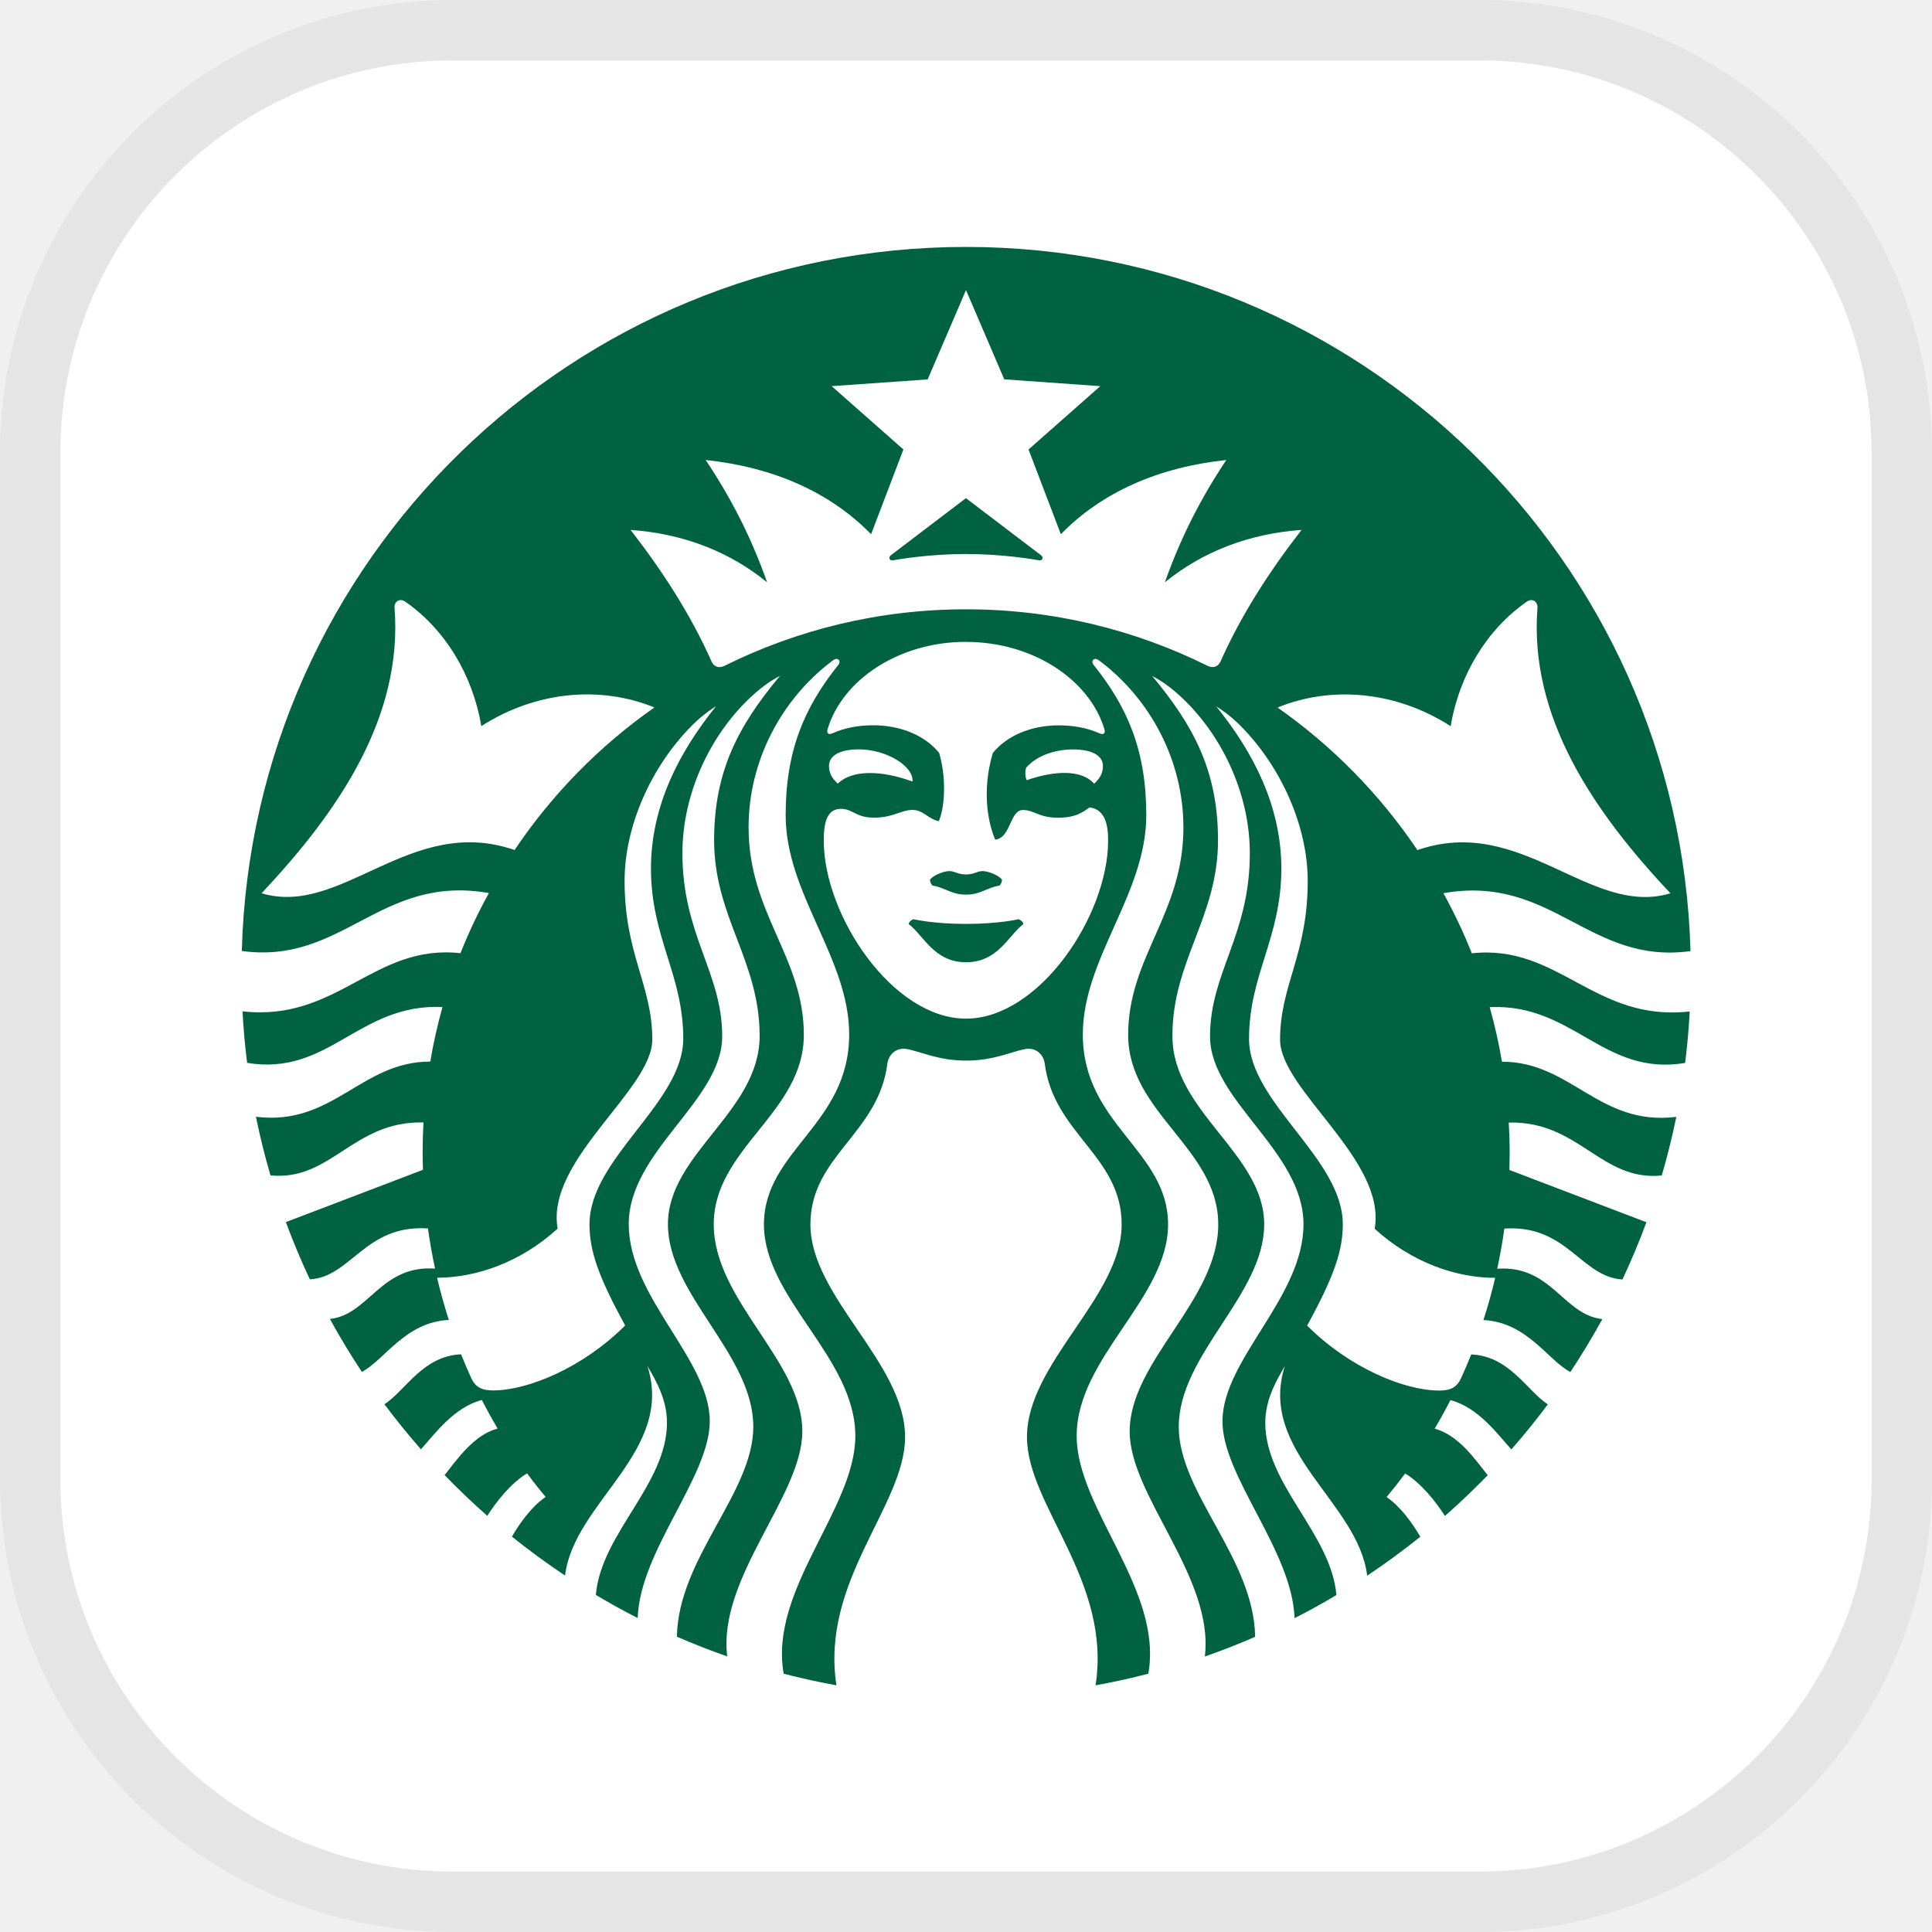
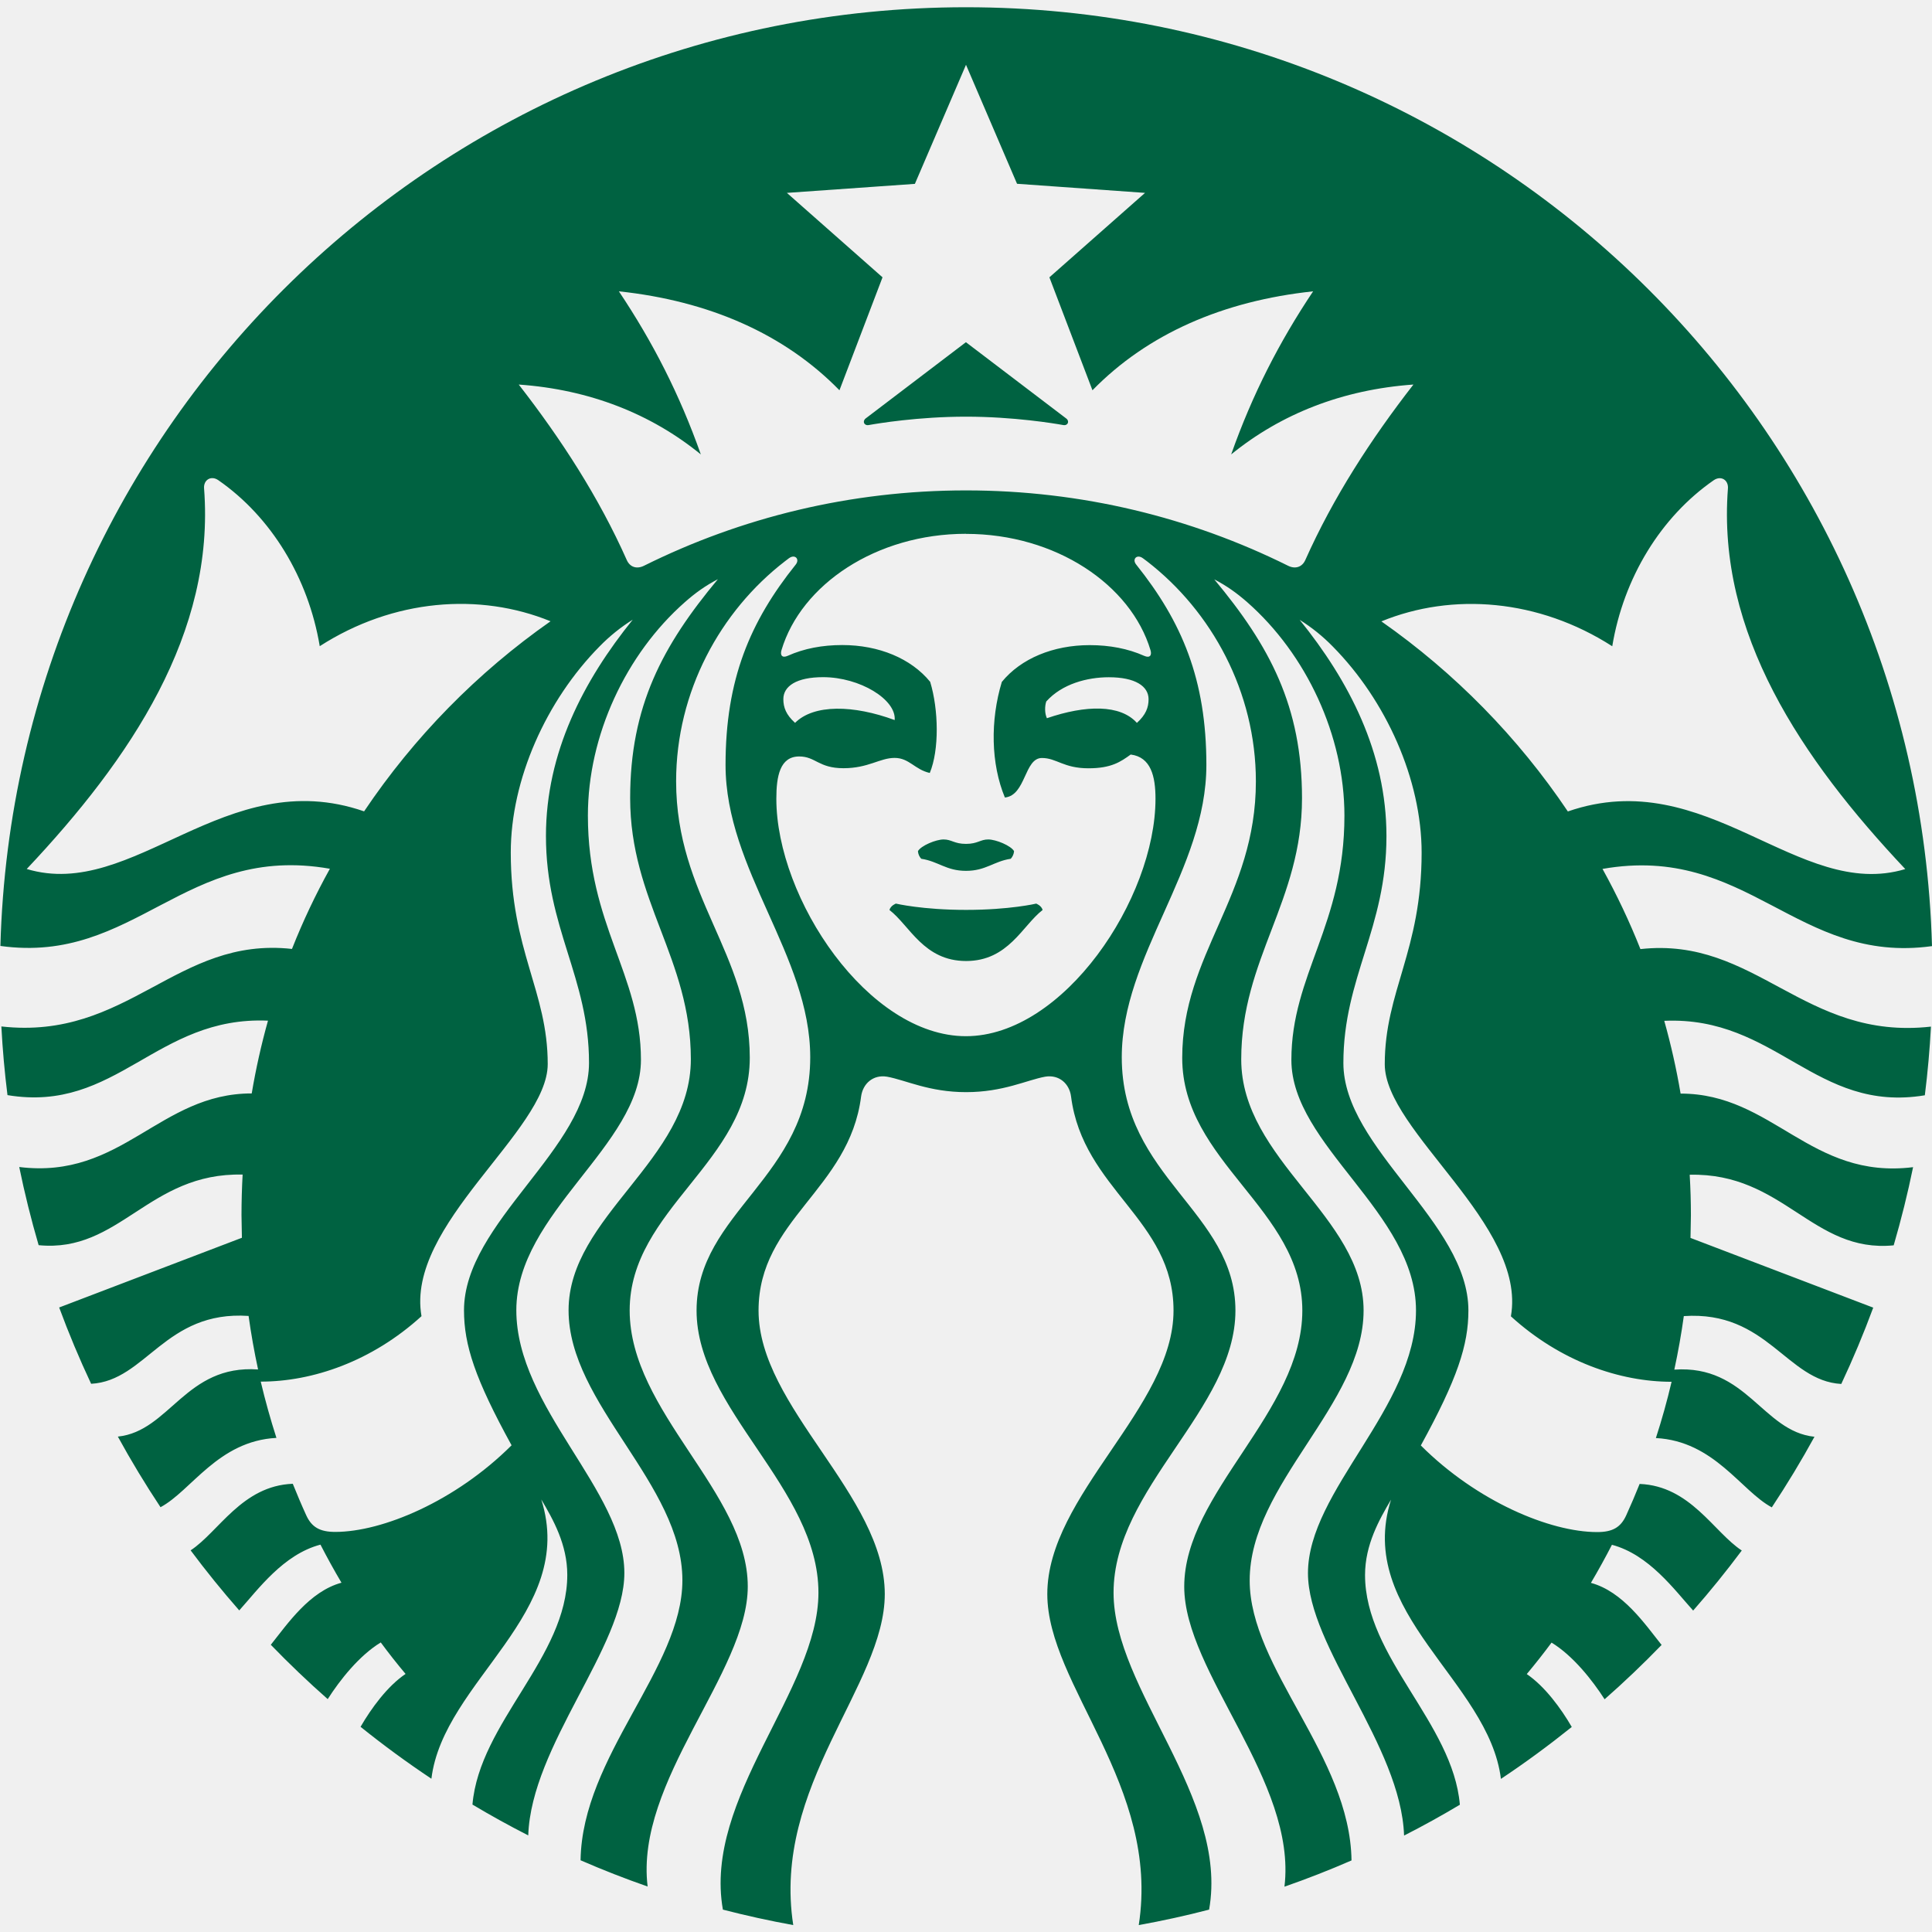
- <svg xmlns="http://www.w3.org/2000/svg" viewBox="0 0 32 32">
-   <rect x=".5" y=".5" width="31" height="31" rx="7" fill="#fff" stroke="#e5e5e5" />
-   <path transform="translate(4 4)" fill="#006241" d="M13.207 5.28c-.105-.019-.613-.104-1.207-.104s-1.102.085-1.207.104c-.06.011-.084-.048-.038-.083.042-.031 1.244-.946 1.244-.946l1.244.946c.047.034.024.094-.036.083zm-2.078 5.945s-.064.023-.08.079c.252.194.426.634.952.634s.7-.441.951-.634c-.016-.056-.08-.079-.08-.079s-.329.078-.871.078c-.542 0-.871-.078-.871-.078zM12 10.483c-.146 0-.178-.055-.278-.055-.095 0-.279.076-.319.145a.154.154 0 00.041.095c.213.032.309.15.556.15.247 0 .343-.118.556-.15a.158.158 0 00.041-.095c-.04-.069-.224-.144-.319-.145-.1-.001-.132.055-.278.055zm11.987 2.27a11.964 11.964 0 01-.076.853c-1.359.225-1.845-.986-3.237-.925.083.295.151.596.203.904 1.148-.001 1.611 1.072 2.888.914-.067.328-.148.652-.241.971-1.01.099-1.366-.904-2.534-.877.01.166.015.335.015.504l-.005.281 2.27.866a12.04 12.04 0 01-.397.948c-.682-.038-.917-.913-1.956-.843a9.088 9.088 0 01-.118.665c.901-.063 1.095.767 1.741.834a12.232 12.232 0 01-.53.877c-.383-.205-.714-.823-1.44-.861a8.604 8.604 0 00.195-.699c-.643 0-1.379-.251-1.996-.813.2-1.139-1.567-2.298-1.567-3.132 0-.906.458-1.407.458-2.628 0-.906-.44-1.889-1.104-2.561a2.217 2.217 0 00-.411-.331c.61.755 1.078 1.649 1.078 2.686 0 1.15-.535 1.757-.535 2.819 0 1.061 1.553 1.98 1.553 3.074 0 .43-.138.851-.591 1.677.697.696 1.605 1.076 2.191 1.076.19 0 .292-.058.36-.207a9.092 9.092 0 00.167-.391c.631.025.92.598 1.269.827-.192.257-.393.506-.604.746-.234-.259-.549-.695-1.009-.817a9.209 9.209 0 01-.261.473c.397.108.668.508.878.771a12.13 12.13 0 01-.708.675c-.153-.238-.392-.541-.659-.704a8.364 8.364 0 01-.308.391c.227.154.428.431.559.657-.283.227-.576.443-.88.645-.15-1.219-1.814-2.055-1.365-3.469-.147.249-.323.561-.323.936 0 1.024 1.091 1.837 1.178 2.854-.226.135-.457.263-.693.383-.039-1.119-1.194-2.342-1.194-3.26 0-1.025 1.342-2.054 1.342-3.264 0-1.21-1.548-2.048-1.548-3.111 0-1.062.659-1.673.659-3.034 0-.997-.474-2.006-1.206-2.651-.13-.114-.257-.205-.411-.285.69.828 1.09 1.579 1.09 2.719 0 1.28-.755 1.991-.755 3.244 0 1.254 1.52 1.951 1.52 3.119 0 1.168-1.415 2.153-1.415 3.354 0 1.092 1.247 2.182 1.265 3.478a11.77 11.77 0 01-.833.326c.158-1.309-1.245-2.659-1.245-3.727 0-1.168 1.467-2.171 1.467-3.43 0-1.26-1.492-1.845-1.492-3.138 0-1.292.915-2.007.915-3.435 0-1.113-.549-2.114-1.352-2.734l-.051-.038c-.076-.056-.138.012-.084.078.568.71.872 1.427.872 2.489 0 1.306-1.051 2.367-1.051 3.632 0 1.493 1.412 1.92 1.412 3.146 0 1.225-1.514 2.205-1.514 3.505 0 1.206 1.433 2.545 1.187 3.937a11.665 11.665 0 01-.874.192c.269-1.733-1.136-2.978-1.136-4.112 0-1.228 1.568-2.322 1.568-3.522 0-1.132-1.125-1.501-1.273-2.659-.02-.158-.147-.275-.322-.246-.229.042-.521.192-.982.192-.46 0-.753-.151-.982-.192-.174-.029-.301.088-.322.246-.148 1.158-1.274 1.527-1.274 2.659 0 1.2 1.568 2.294 1.568 3.522 0 1.134-1.405 2.379-1.137 4.112a12.123 12.123 0 01-.874-.192c-.246-1.392 1.187-2.731 1.187-3.937 0-1.3-1.514-2.28-1.514-3.505 0-1.225 1.412-1.652 1.412-3.146 0-1.265-1.052-2.326-1.052-3.632 0-1.062.304-1.78.872-2.489.053-.067-.009-.134-.085-.078l-.05.038c-.802.619-1.351 1.619-1.351 2.732 0 1.428.915 2.143.915 3.435 0 1.292-1.492 1.878-1.492 3.138 0 1.259 1.467 2.262 1.467 3.43 0 1.068-1.403 2.418-1.244 3.727a11.899 11.899 0 01-.833-.326c.019-1.296 1.265-2.386 1.265-3.478 0-1.2-1.414-2.185-1.414-3.354 0-1.169 1.519-1.865 1.519-3.119 0-1.253-.754-1.964-.754-3.244 0-1.14.4-1.891 1.09-2.719-.154.08-.281.171-.41.285-.732.645-1.205 1.654-1.205 2.651 0 1.361.659 1.972.659 3.034 0 1.063-1.548 1.901-1.548 3.111 0 1.21 1.342 2.239 1.342 3.264 0 .918-1.156 2.142-1.194 3.26a11.875 11.875 0 01-.693-.383c.087-1.018 1.178-1.83 1.178-2.854 0-.375-.175-.687-.323-.936.449 1.415-1.216 2.25-1.365 3.469a12.12 12.12 0 01-.88-.645c.131-.226.331-.503.559-.657a7.913 7.913 0 01-.308-.391c-.268.163-.507.466-.659.704a12.246 12.246 0 01-.707-.675c.21-.263.481-.663.878-.771a9.043 9.043 0 01-.261-.473c-.461.121-.775.557-1.009.817a12.141 12.141 0 01-.604-.746c.349-.229.638-.803 1.269-.827.053.131.108.262.167.391.068.149.171.207.36.207.586 0 1.493-.38 2.191-1.076-.454-.826-.591-1.246-.591-1.677 0-1.094 1.553-2.012 1.553-3.074 0-1.062-.535-1.669-.535-2.819 0-1.036.468-1.931 1.078-2.686a2.217 2.217 0 00-.411.331c-.664.672-1.104 1.655-1.104 2.561 0 1.221.459 1.723.459 2.628 0 .834-1.768 1.994-1.568 3.132-.617.562-1.353.813-1.997.813a9.305 9.305 0 00.195.699c-.725.038-1.057.657-1.44.861a12.087 12.087 0 01-.53-.877c.645-.067.84-.897 1.742-.834a9.127 9.127 0 01-.118-.665c-1.038-.07-1.273.806-1.956.843a12.04 12.04 0 01-.397-.948l2.27-.866-.005-.281c0-.17.005-.338.014-.504-1.169-.027-1.525.976-2.534.877a12.106 12.106 0 01-.241-.971c1.277.158 1.74-.915 2.888-.914a8.748 8.748 0 01.202-.904c-1.392-.06-1.878 1.151-3.236.925a11.735 11.735 0 01-.076-.853c1.579.176 2.172-1.122 3.61-.963a8.43 8.43 0 01.471-.996c-1.803-.317-2.415 1.191-4.093.959C.181 5.28 5.484.09 12 .09S23.819 5.28 24 11.753c-1.679.232-2.291-1.276-4.093-.959.177.32.335.653.471.996 1.437-.159 2.03 1.14 3.609.963zm-17.147-5.035c-.884-.361-1.954-.278-2.868.309-.142-.85-.603-1.606-1.26-2.062-.091-.063-.185-.003-.177.102.139 1.797-.911 3.357-2.203 4.728 1.331.4 2.465-1.314 4.191-.716a9.036 9.036 0 012.317-2.362zM12 6.631c-1.114 0-2.048.63-2.292 1.445-.019.062.007.103.079.07.201-.09.428-.133.676-.133.455 0 .855.167 1.092.457.105.346.114.846-.005 1.132-.187-.042-.255-.187-.437-.187-.183 0-.325.128-.635.128-.31 0-.346-.146-.55-.146-.24 0-.284.247-.284.525 0 1.242 1.141 2.95 2.355 2.95 1.214 0 2.355-1.709 2.355-2.95 0-.279-.057-.517-.308-.549-.125.09-.24.171-.525.171-.31 0-.396-.128-.578-.128-.22 0-.198.465-.46.491-.174-.419-.183-.957-.038-1.436.237-.29.637-.457 1.092-.457.248 0 .477.044.676.133.072.032.098-.008.079-.07-.244-.814-1.177-1.445-2.292-1.445zm1.774 1.782c-.267 0-.581.082-.777.301-.02.06-.02.148.008.208.484-.166.912-.172 1.118.058.11-.1.145-.19.145-.294 0-.161-.164-.273-.494-.273zm-3.898.567c.234-.234.726-.224 1.238-.035.022-.255-.433-.533-.889-.533-.331 0-.494.112-.494.273 0 .104.035.195.145.294zm7.68-4.203c-.88.063-1.644.365-2.262.868.263-.744.596-1.395 1.018-2.026-1.12.119-2.057.529-2.741 1.229l-.535-1.403 1.188-1.049-1.59-.113L12 .805l-.635 1.479-1.59.112 1.188 1.049-.535 1.403c-.684-.7-1.621-1.11-2.74-1.229.422.631.755 1.282 1.018 2.026-.618-.504-1.382-.806-2.262-.868.528.679.996 1.402 1.342 2.18.039.088.123.116.214.071 1.205-.599 2.563-.936 4-.936 1.437 0 2.795.337 4.001.936.091.045.175.016.214-.071.347-.778.815-1.501 1.343-2.18zm1.921 5.303c1.726-.598 2.86 1.116 4.191.716-1.292-1.371-2.342-2.932-2.203-4.728.008-.105-.086-.165-.177-.102-.657.456-1.119 1.211-1.26 2.062-.914-.587-1.984-.671-2.868-.309a9.043 9.043 0 012.317 2.362z" />
+ <svg xmlns="http://www.w3.org/2000/svg" viewBox="0 0 24 24" width="48" height="48">
+   <path fill="#006241" d="M13.207 5.28c-.105-.019-.613-.104-1.207-.104s-1.102.085-1.207.104c-.06.011-.084-.048-.038-.083.042-.031 1.244-.946 1.244-.946l1.244.946c.047.034.024.094-.036.083zm-2.078 5.945s-.064.023-.08.079c.252.194.426.634.952.634s.7-.441.951-.634c-.016-.056-.08-.079-.08-.079s-.329.078-.871.078c-.542 0-.871-.078-.871-.078zM12 10.483c-.146 0-.178-.055-.278-.055-.095 0-.279.076-.319.145a.154.154 0 00.041.095c.213.032.309.15.556.15.247 0 .343-.118.556-.15a.158.158 0 00.041-.095c-.04-.069-.224-.144-.319-.145-.1-.001-.132.055-.278.055zm11.987 2.27a11.964 11.964 0 01-.076.853c-1.359.225-1.845-.986-3.237-.925.083.295.151.596.203.904 1.148-.001 1.611 1.072 2.888.914-.067.328-.148.652-.241.971-1.01.099-1.366-.904-2.534-.877.01.166.015.335.015.504l-.005.281 2.27.866a12.04 12.04 0 01-.397.948c-.682-.038-.917-.913-1.956-.843a9.088 9.088 0 01-.118.665c.901-.063 1.095.767 1.741.834a12.232 12.232 0 01-.53.877c-.383-.205-.714-.823-1.44-.861a8.604 8.604 0 00.195-.699c-.643 0-1.379-.251-1.996-.813.2-1.139-1.567-2.298-1.567-3.132 0-.906.458-1.407.458-2.628 0-.906-.44-1.889-1.104-2.561a2.217 2.217 0 00-.411-.331c.61.755 1.078 1.649 1.078 2.686 0 1.15-.535 1.757-.535 2.819 0 1.061 1.553 1.98 1.553 3.074 0 .43-.138.851-.591 1.677.697.696 1.605 1.076 2.191 1.076.19 0 .292-.058.36-.207a9.092 9.092 0 00.167-.391c.631.025.92.598 1.269.827-.192.257-.393.506-.604.746-.234-.259-.549-.695-1.009-.817a9.209 9.209 0 01-.261.473c.397.108.668.508.878.771a12.13 12.13 0 01-.708.675c-.153-.238-.392-.541-.659-.704a8.364 8.364 0 01-.308.391c.227.154.428.431.559.657-.283.227-.576.443-.88.645-.15-1.219-1.814-2.055-1.365-3.469-.147.249-.323.561-.323.936 0 1.024 1.091 1.837 1.178 2.854-.226.135-.457.263-.693.383-.039-1.119-1.194-2.342-1.194-3.26 0-1.025 1.342-2.054 1.342-3.264 0-1.21-1.548-2.048-1.548-3.111 0-1.062.659-1.673.659-3.034 0-.997-.474-2.006-1.206-2.651-.13-.114-.257-.205-.411-.285.69.828 1.09 1.579 1.09 2.719 0 1.28-.755 1.991-.755 3.244 0 1.254 1.52 1.951 1.52 3.119 0 1.168-1.415 2.153-1.415 3.354 0 1.092 1.247 2.182 1.265 3.478a11.77 11.77 0 01-.833.326c.158-1.309-1.245-2.659-1.245-3.727 0-1.168 1.467-2.171 1.467-3.43 0-1.26-1.492-1.845-1.492-3.138 0-1.292.915-2.007.915-3.435 0-1.113-.549-2.114-1.352-2.734l-.051-.038c-.076-.056-.138.012-.084.078.568.71.872 1.427.872 2.489 0 1.306-1.051 2.367-1.051 3.632 0 1.493 1.412 1.92 1.412 3.146 0 1.225-1.514 2.205-1.514 3.505 0 1.206 1.433 2.545 1.187 3.937a11.665 11.665 0 01-.874.192c.269-1.733-1.136-2.978-1.136-4.112 0-1.228 1.568-2.322 1.568-3.522 0-1.132-1.125-1.501-1.273-2.659-.02-.158-.147-.275-.322-.246-.229.042-.521.192-.982.192-.46 0-.753-.151-.982-.192-.174-.029-.301.088-.322.246-.148 1.158-1.274 1.527-1.274 2.659 0 1.2 1.568 2.294 1.568 3.522 0 1.134-1.405 2.379-1.137 4.112a12.123 12.123 0 01-.874-.192c-.246-1.392 1.187-2.731 1.187-3.937 0-1.3-1.514-2.28-1.514-3.505 0-1.225 1.412-1.652 1.412-3.146 0-1.265-1.052-2.326-1.052-3.632 0-1.062.304-1.78.872-2.489.053-.067-.009-.134-.085-.078l-.05.038c-.802.619-1.351 1.619-1.351 2.732 0 1.428.915 2.143.915 3.435 0 1.292-1.492 1.878-1.492 3.138 0 1.259 1.467 2.262 1.467 3.43 0 1.068-1.403 2.418-1.244 3.727a11.899 11.899 0 01-.833-.326c.019-1.296 1.265-2.386 1.265-3.478 0-1.2-1.414-2.185-1.414-3.354 0-1.169 1.519-1.865 1.519-3.119 0-1.253-.754-1.964-.754-3.244 0-1.14.4-1.891 1.09-2.719-.154.08-.281.171-.41.285-.732.645-1.205 1.654-1.205 2.651 0 1.361.659 1.972.659 3.034 0 1.063-1.548 1.901-1.548 3.111 0 1.21 1.342 2.239 1.342 3.264 0 .918-1.156 2.142-1.194 3.26a11.875 11.875 0 01-.693-.383c.087-1.018 1.178-1.83 1.178-2.854 0-.375-.175-.687-.323-.936.449 1.415-1.216 2.25-1.365 3.469a12.12 12.12 0 01-.88-.645c.131-.226.331-.503.559-.657a7.913 7.913 0 01-.308-.391c-.268.163-.507.466-.659.704a12.246 12.246 0 01-.707-.675c.21-.263.481-.663.878-.771a9.043 9.043 0 01-.261-.473c-.461.121-.775.557-1.009.817a12.141 12.141 0 01-.604-.746c.349-.229.638-.803 1.269-.827.053.131.108.262.167.391.068.149.171.207.36.207.586 0 1.493-.38 2.191-1.076-.454-.826-.591-1.246-.591-1.677 0-1.094 1.553-2.012 1.553-3.074 0-1.062-.535-1.669-.535-2.819 0-1.036.468-1.931 1.078-2.686a2.217 2.217 0 00-.411.331c-.664.672-1.104 1.655-1.104 2.561 0 1.221.459 1.723.459 2.628 0 .834-1.768 1.994-1.568 3.132-.617.562-1.353.813-1.997.813a9.305 9.305 0 00.195.699c-.725.038-1.057.657-1.44.861a12.087 12.087 0 01-.53-.877c.645-.067.84-.897 1.742-.834a9.127 9.127 0 01-.118-.665c-1.038-.07-1.273.806-1.956.843a12.04 12.04 0 01-.397-.948l2.27-.866-.005-.281c0-.17.005-.338.014-.504-1.169-.027-1.525.976-2.534.877a12.106 12.106 0 01-.241-.971c1.277.158 1.74-.915 2.888-.914a8.748 8.748 0 01.202-.904c-1.392-.06-1.878 1.151-3.236.925a11.735 11.735 0 01-.076-.853c1.579.176 2.172-1.122 3.61-.963a8.43 8.43 0 01.471-.996c-1.803-.317-2.415 1.191-4.093.959C.181 5.28 5.484.09 12 .09S23.819 5.28 24 11.753c-1.679.232-2.291-1.276-4.093-.959.177.32.335.653.471.996 1.437-.159 2.03 1.14 3.609.963zm-17.147-5.035c-.884-.361-1.954-.278-2.868.309-.142-.85-.603-1.606-1.26-2.062-.091-.063-.185-.003-.177.102.139 1.797-.911 3.357-2.203 4.728 1.331.4 2.465-1.314 4.191-.716a9.036 9.036 0 012.317-2.362zM12 6.631c-1.114 0-2.048.63-2.292 1.445-.019.062.007.103.079.07.201-.09.428-.133.676-.133.455 0 .855.167 1.092.457.105.346.114.846-.005 1.132-.187-.042-.255-.187-.437-.187-.183 0-.325.128-.635.128-.31 0-.346-.146-.55-.146-.24 0-.284.247-.284.525 0 1.242 1.141 2.95 2.355 2.95 1.214 0 2.355-1.709 2.355-2.95 0-.279-.057-.517-.308-.549-.125.09-.24.171-.525.171-.31 0-.396-.128-.578-.128-.22 0-.198.465-.46.491-.174-.419-.183-.957-.038-1.436.237-.29.637-.457 1.092-.457.248 0 .477.044.676.133.072.032.098-.008.079-.07-.244-.814-1.177-1.445-2.292-1.445zm1.774 1.782c-.267 0-.581.082-.777.301-.02.06-.02.148.008.208.484-.166.912-.172 1.118.058.11-.1.145-.19.145-.294 0-.161-.164-.273-.494-.273zm-3.898.567c.234-.234.726-.224 1.238-.035.022-.255-.433-.533-.889-.533-.331 0-.494.112-.494.273 0 .104.035.195.145.294zm7.68-4.203c-.88.063-1.644.365-2.262.868.263-.744.596-1.395 1.018-2.026-1.12.119-2.057.529-2.741 1.229l-.535-1.403 1.188-1.049-1.59-.113L12 .805l-.635 1.479-1.59.112 1.188 1.049-.535 1.403c-.684-.7-1.621-1.11-2.74-1.229.422.631.755 1.282 1.018 2.026-.618-.504-1.382-.806-2.262-.868.528.679.996 1.402 1.342 2.18.039.088.123.116.214.071 1.205-.599 2.563-.936 4-.936 1.437 0 2.795.337 4.001.936.091.045.175.016.214-.071.347-.778.815-1.501 1.343-2.18zm1.921 5.303c1.726-.598 2.86 1.116 4.191.716-1.292-1.371-2.342-2.932-2.203-4.728.008-.105-.086-.165-.177-.102-.657.456-1.119 1.211-1.26 2.062-.914-.587-1.984-.671-2.868-.309a9.043 9.043 0 012.317 2.362z" />
</svg>
